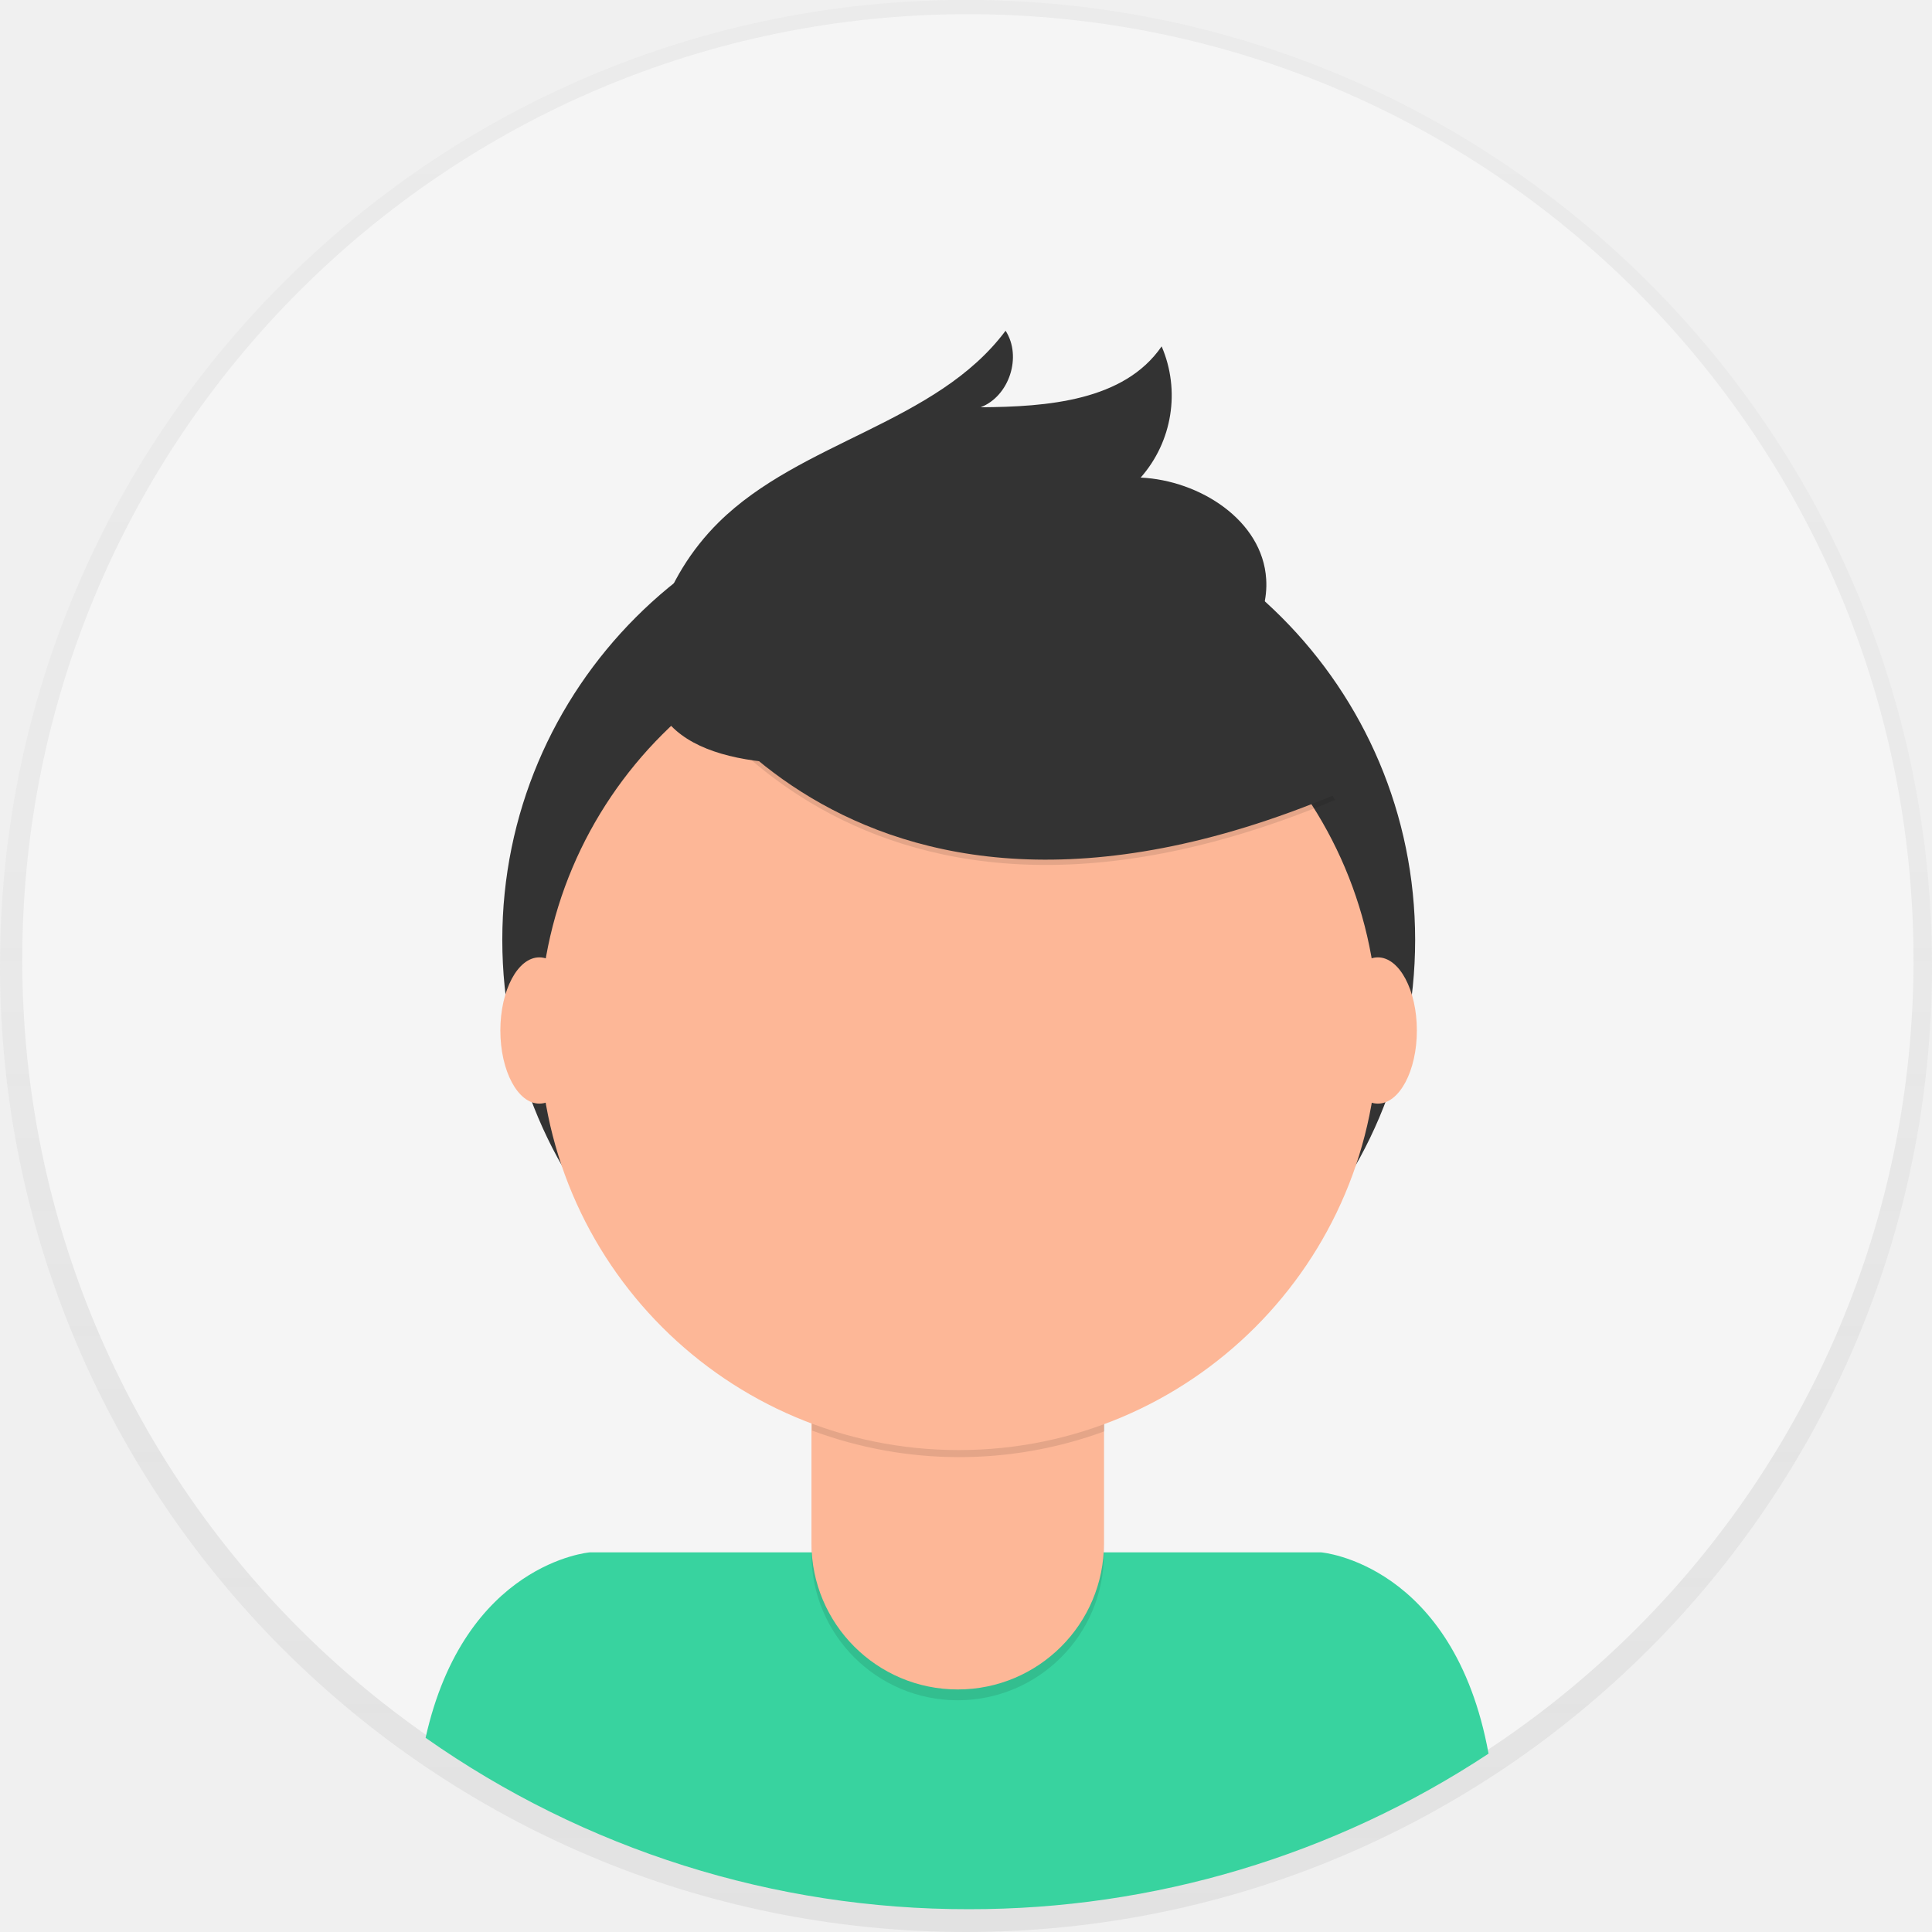
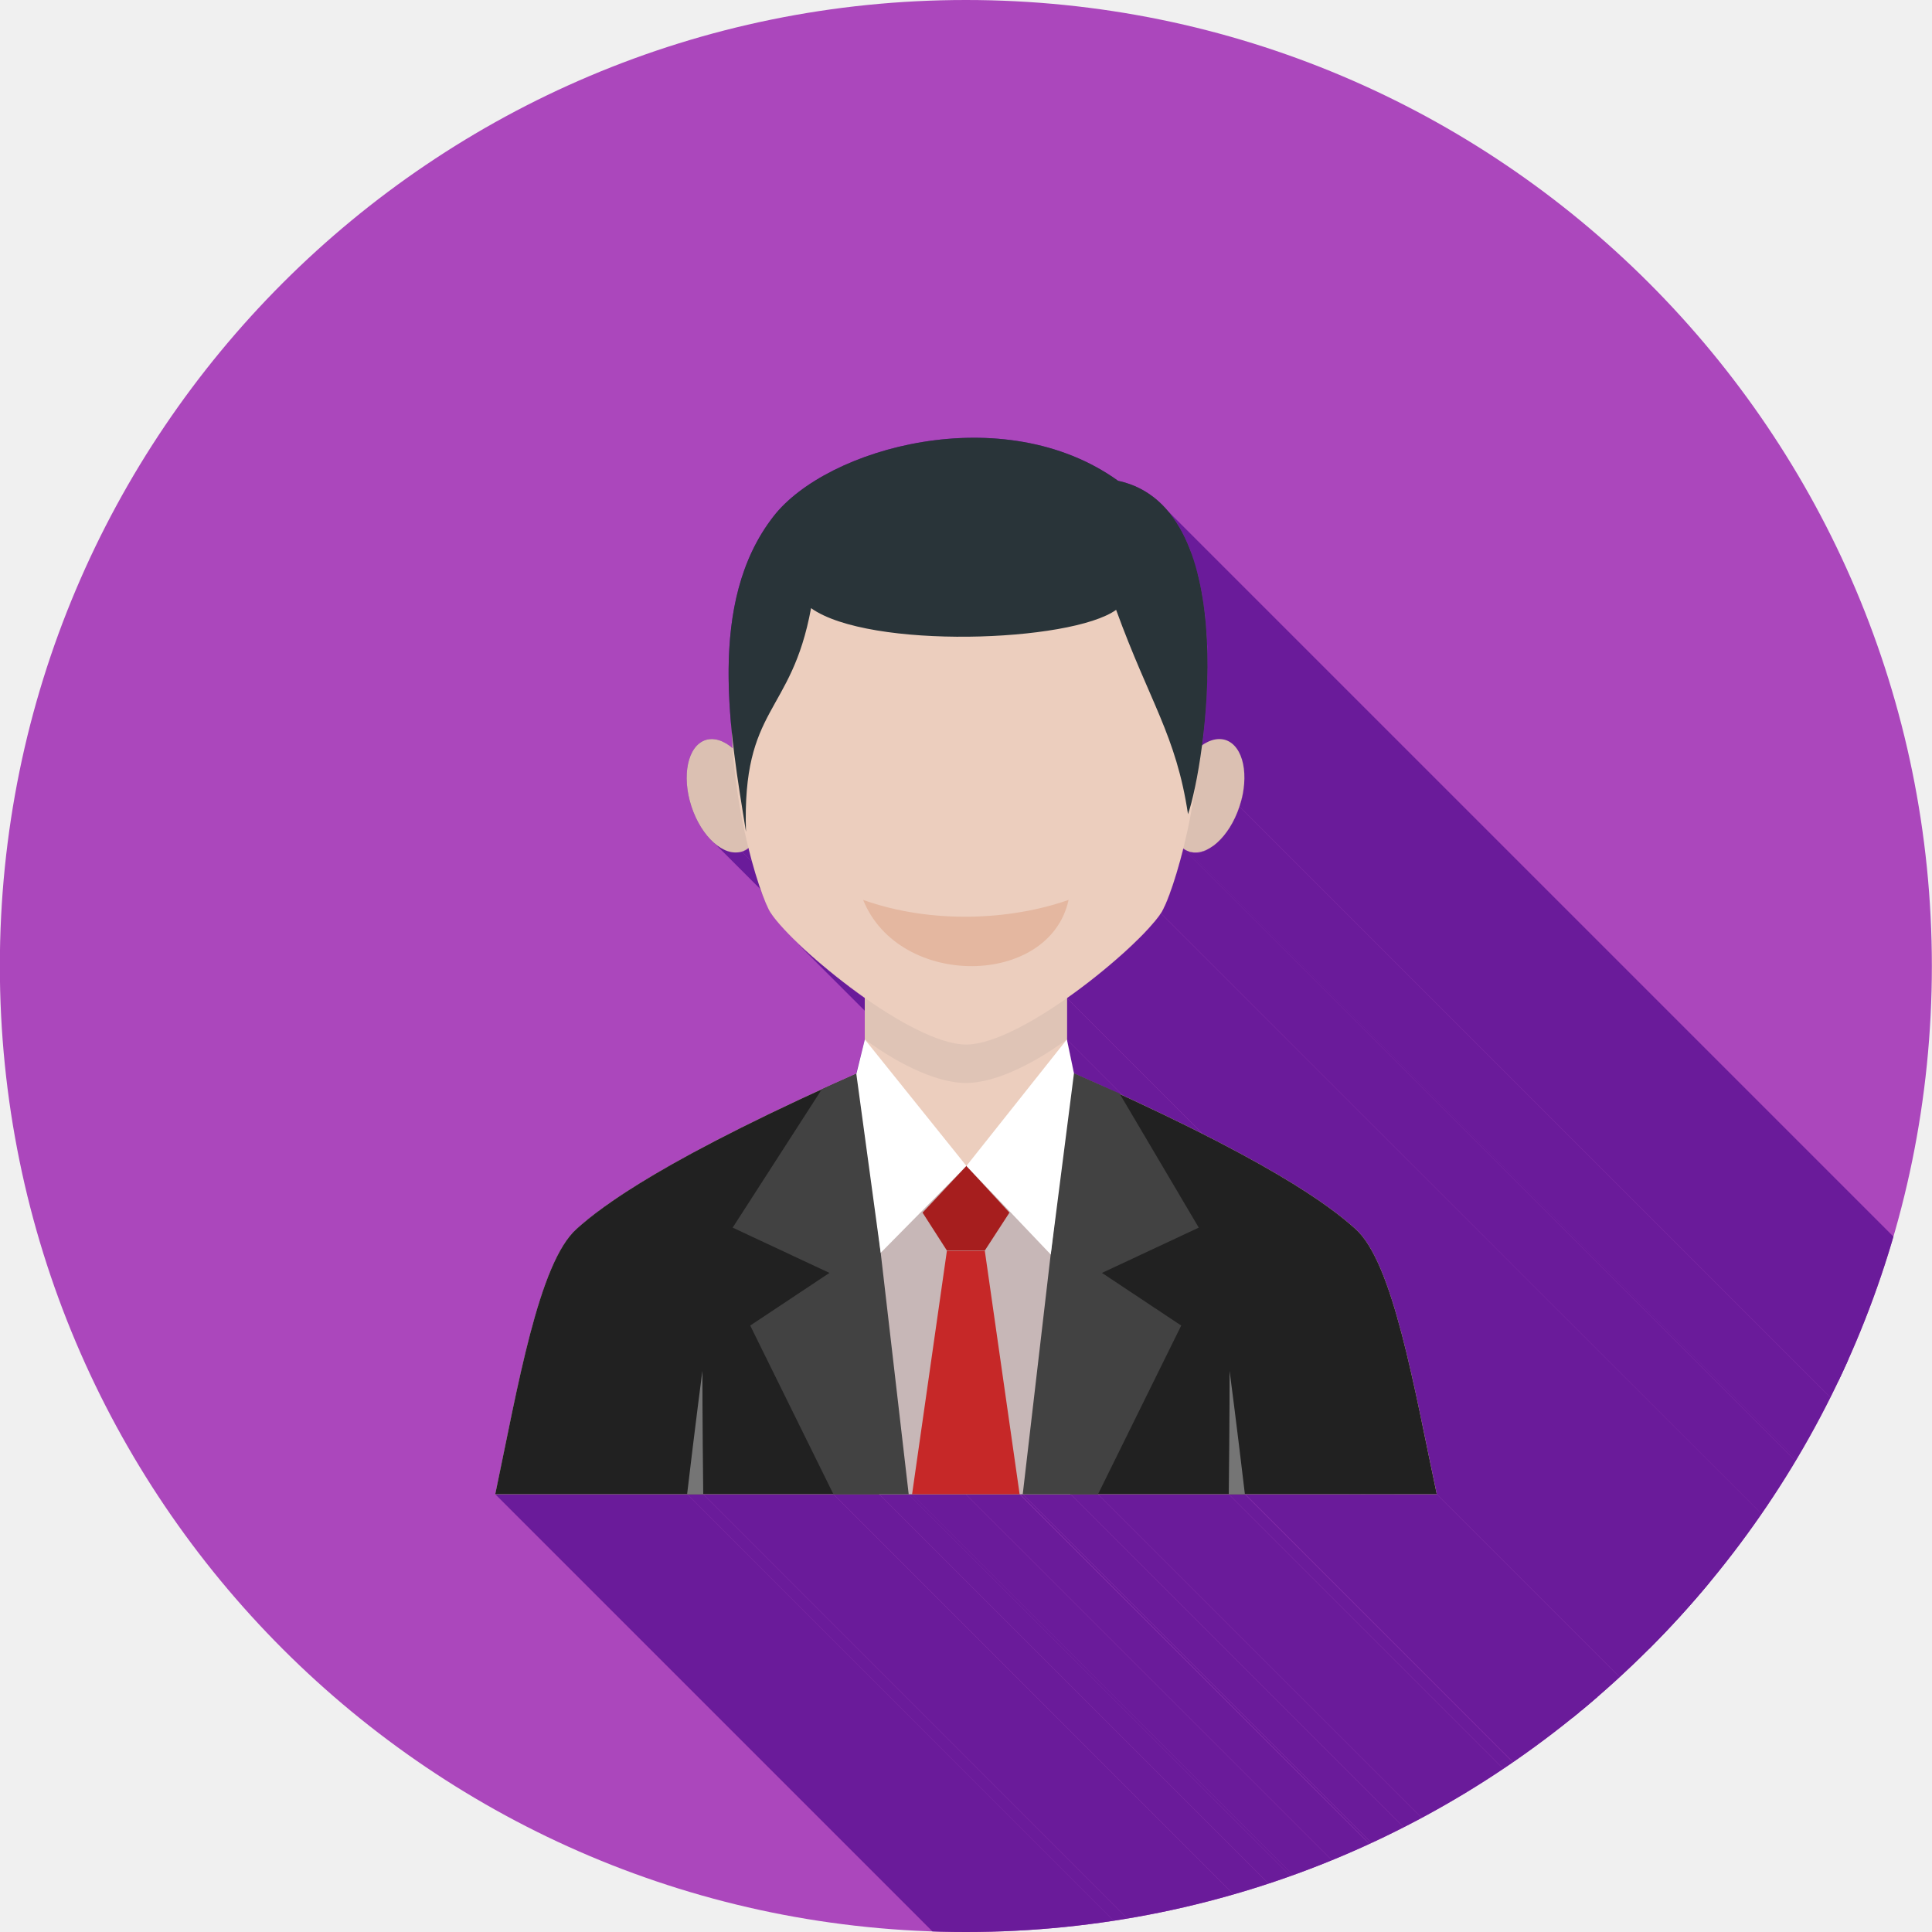
- <svg xmlns="http://www.w3.org/2000/svg" id="457bf273-24a3-4fd8-a857-e9b918267d6a" data-name="Layer 1" width="698" height="698" viewBox="0 0 698 698">
+ <svg xmlns="http://www.w3.org/2000/svg" xml:space="preserve" width="655.359" height="655.359" style="shape-rendering:geometricPrecision;text-rendering:geometricPrecision;image-rendering:optimizeQuality;fill-rule:evenodd;clip-rule:evenodd" viewBox="0 0 6.827 6.827">
  <defs>
-     <linearGradient id="b247946c-c62f-4d08-994a-4c3d64e1e98f" x1="349" y1="698" x2="349" gradientUnits="userSpaceOnUse">
-       <stop offset="0" stop-color="gray" stop-opacity="0.25" />
-       <stop offset="0.54" stop-color="gray" stop-opacity="0.12" />
-       <stop offset="1" stop-color="gray" stop-opacity="0.1" />
-     </linearGradient>
+     <clipPath id="id0">
+       <path d="M3.413 0a3.413 3.413 0 1 1 0 6.827 3.413 3.413 0 0 1 0-6.827z" />
+     </clipPath>
+     <style>.fil10{fill:#424242}.fil1{fill:#6a1b9a}.fil14{fill:#757575}.fil3{fill:#dbc0b2}.fil6{fill:#eccebe}.fil11{fill:#fff}</style>
  </defs>
-   <g opacity="0.5">
-     <circle cx="349" cy="349" r="349" fill="url(#b247946c-c62f-4d08-994a-4c3d64e1e98f)" />
+   <g id="Layer_x0020_1">
+     <path d="M3.413 0a3.413 3.413 0 1 1 0 6.827 3.413 3.413 0 0 1 0-6.827z" style="fill:#ab47bc" />
+     <g style="clip-path:url(#id0)">
+       <g id="_435568408">
+         <path id="_4928473521" class="fil1" d="M8.863 9.066zM5.077 5.28z" />
+         <path id="_492847736" class="fil1" d="M6.183 7.888zM2.396 4.102z" />
+         <path id="_492849920" class="fil1" d="M6.2 7.879zM2.414 4.092z" />
+         <path id="_492849632" class="fil1" d="M6.218 7.869zM2.432 4.082z" />
+         <path id="_492849776" class="fil1" d="M6.237 7.859zM2.45 4.072z" />
+         <path id="_492850760" class="fil1" d="M6.256 7.848zM2.47 4.062z" />
+         <path id="_492850496" class="fil1" d="M6.276 7.838zM2.489 4.052z" />
+         <path id="_492850664" class="fil1" d="M6.811 7.581zM3.025 3.795z" />
+         <path id="_492850712" class="fil1" d="m4.126 1.805 3.787 3.787.018.023.017.025.015.027.014.028.013.03.011.03.01.033.009.033.008.034.006.034.006.036.004.036.003.036.003.036.002.037v.037l.001.036v.037l-.002.036-.001.036-.003.035-.002.035-.004.033-.003.033-.004.032-3.786-3.786.004-.032.003-.033.003-.034.003-.034.002-.035.002-.036.001-.036V2.284l-.002-.037-.003-.036-.003-.037-.005-.036-.005-.035-.007-.035-.007-.033-.01-.033-.01-.032-.01-.031-.013-.03-.014-.028-.015-.027-.017-.025z" />
+         <path id="_492850640" class="fil1" d="m4.362 2.635 3.786 3.787.004.004.005.006.003.005.004.006.003.006.003.007.003.007.002.007.002.008.002.008.001.008.002.008v.009l.001.008v.038l-.001.009-.002.01-.001.01-.002.01-.002.01-.003.01-.003.01-.003.01L4.38 2.85l.003-.01.003-.01.003-.01.002-.01.002-.01.001-.01.001-.01.001-.01v-.01l.001-.009V2.724l-.002-.008-.001-.009-.001-.008-.002-.007-.002-.008-.003-.007-.002-.007-.003-.007-.004-.006-.003-.006-.004-.006-.004-.005z" />
+         <path id="_492850880" class="fil1" d="m4.38 2.85 3.786 3.786-.003.01-.004.01-.004.01-.004.009-.004.009-.005.009-.005.008-.005.009-.005.008-.005.007-.006.008-.005.007-.006.006-.006.007-.006.006-.006.005-.006.005-.006.005-.006.005-.007.004-.006.003-.006.003-.007.003-.006.002-.006.002-.007.002H8l-.006-.001-.006-.002L4.2 3.01l.006.002h.006l.006.001H4.238l.006-.002.007-.002.006-.002.006-.003L4.27 3l.006-.004.006-.004.007-.004.006-.005.006-.005.006-.006.006-.006.006-.006.005-.007.006-.007.005-.007.006-.008.005-.008.005-.008.005-.009.004-.008.005-.01.004-.009.004-.01.004-.01z" />
+         <path id="_492850448" class="fil1" d="m4.201 3.009 3.787 3.786h-.003l-.003-.002H7.98l-.003-.002-.002-.001-.003-.002-.002-.001-.002-.002L4.18 2.999 4.184 3l.002.002.002.001.003.002h.002l.003.002.003.001z" />
+         <path id="_492850928" class="fil1" d="m4.181 2.999 3.787 3.786-.003.011-.003.01-.003.012-.003.01-.002.01-.003.01-.003.01-.003.01-.003.009-.002.009-.003.009-.003.008-.003.008-.002.008-.003.008-.003.008-.002.007-.003.007-.002.007-.003.006-.002.006-.003.006-.002.005-.002.005-.002.005-.002.005-.002.004-.002.004-.002.003-.002.003-.002.003-.001.003-3.787-3.787.002-.002.002-.003.001-.003.002-.004.002-.003.002-.005.002-.004.003-.005.002-.005.002-.006.003-.005.002-.006.002-.007.003-.006.002-.007.003-.008.003-.007.002-.008.003-.008.003-.008.003-.009.002-.009.003-.009.003-.009.003-.01.003-.01.002-.01.003-.01.003-.01.003-.01.003-.011z" />
+         <path id="_492851048" class="fil1" d="M4.102 3.227 7.89 7.014l-.005.006-.005.007-.006.007-.006.008-.006.008-.007.008-.008.008-.008.008-.008.01-.009.008-.01.01-.009.009-.01.01-.01.01-.01.009-.011.01-.011.01-.012.01-.011.01-.012.01-.013.01-.012.011-.013.01-.013.011-.013.01-.013.01-.013.011-.013.01-.014.01-.014.01-.014.01-.013.01L3.77 3.527l.014-.01.014-.01.014-.01.013-.01.014-.01.013-.01.013-.01.013-.011.013-.01.013-.011.012-.01.012-.01.012-.011.012-.01.011-.01.012-.01.01-.01.011-.01.01-.01.01-.01.01-.009.009-.009.009-.009.008-.009.008-.008.007-.009.007-.008.007-.007.006-.008.006-.007.005-.007z" />
+         <path id="_492850376" class="fil1" d="m3.77 3.527 3.787 3.786v.147L3.77 3.673z" />
+         <path id="_492850520" class="fil1" d="M3.77 3.673 7.557 7.46l.024.119-3.786-3.786z" />
+         <path id="_492851264" class="fil1" d="m3.956 3.864 3.787 3.787v.001L3.957 3.866z" />
+         <path id="_492851432" class="fil1" d="M4.801 4.354 8.588 8.14l.012.014.012.016.011.017.011.019.01.02.012.022.01.024.01.024.01.026.01.028.009.028.009.03.009.03.008.03.009.033.008.032.009.034.008.034.008.034.008.035.007.036.008.036.008.036.007.036.008.036.007.036.008.037.007.036.007.036.008.036.007.035L5.077 5.28l-.007-.035-.008-.036-.007-.036-.008-.036L5.04 5.1l-.008-.036-.007-.036-.008-.037-.007-.036-.008-.035-.008-.036-.008-.035-.008-.035-.008-.034-.008-.033-.008-.033-.009-.032-.009-.03-.009-.031-.009-.03-.01-.028-.009-.027-.01-.026-.01-.025-.01-.023-.01-.022-.011-.02-.011-.02-.012-.017-.011-.015z" />
+         <path id="_492851744" class="fil1" d="m3.056 3.527 3.787 3.786-.014-.01-.014-.01-.014-.01-.013-.01-.014-.01-.013-.01-.013-.01-.013-.011-.013-.01-.013-.01-.012-.011-.012-.01-.012-.01-.012-.01-.012-.011-.01-.01-.012-.01-.01-.01-.01-.01-.01-.01L2.81 3.326l.01.01.01.009.011.01.011.01.011.01.012.01.011.01.012.01.013.01.012.011.013.01.012.01.013.011.014.01.013.01.013.011.014.01.014.01.013.01z" />
+         <path id="_492851096" class="fil1" d="m4.399 5.28 3.786 3.786h-.057L4.342 5.28z" />
+         <path id="_492851648" class="fil1" d="m4.342 5.28 3.786 3.786h-.461L3.88 5.28z" />
+         <path id="_492851720" class="fil1" d="m3.88 5.28 3.787 3.786h-.098L3.783 5.28z" />
+         <path id="_492851768" class="fil1" d="m3.783 5.28 3.786 3.786H7.4L3.614 5.28z" />
+         <path id="_492851840" class="fil1" d="M3.614 5.28 7.4 9.066h-.01L3.604 5.28z" />
+         <path id="_492851192" class="fil1" d="M3.603 5.28 7.39 9.066H7.2L3.413 5.28z" />
+         <path id="_492851360" class="fil1" d="M3.413 5.28 7.2 9.066h-.19L3.222 5.28z" />
+         <path id="_492852560" class="fil1" d="M3.223 5.28 7.01 9.066h-.011L3.21 5.28z" />
+         <path id="_492852248" class="fil1" d="m3.211 5.28 3.787 3.786h-.105L3.107 5.28z" />
+         <path id="_492852512" class="fil1" d="m3.107 5.28 3.786 3.786H6.73L2.945 5.28z" />
+         <path id="_492852200" class="fil1" d="M2.945 5.28 6.73 9.066h-.46L2.485 5.28z" />
+         <path id="_492852224" class="fil1" d="M2.485 5.28 6.27 9.066h-.057L2.428 5.28z" />
+         <path id="_492852584" class="fil1" d="m2.428 5.28 3.786 3.786h-.678L1.75 5.28z" />
+         <path id="_492851864" class="fil1" d="M2.645 2.997 6.43 6.783l-.003.002-.002.002-.003.002-.003.001-.003.002-.003.001-.003.001-.003.001L2.622 3.01l.003-.001.003-.001.003-.002.003-.001.003-.002.003-.001.002-.002z" />
+         <path id="_492852080" class="fil1" d="m2.622 3.01 3.786 3.785-.006.002-.006.001h-.024l-.007-.002-.006-.002-.006-.002-.007-.003-.006-.003-.006-.003-.007-.004-.006-.005-.006-.005-.006-.005-.006-.005-3.786-3.787.006.006.006.005.006.005.006.004.006.004.007.004.006.003.006.003.007.002.006.002.006.001.007.001H2.61l.006-.001z" />
+         <path id="_492851912" class="fil1" d="m5.077 5.28 3.786 3.786h-.678L4.4 5.28z" />
+         <path id="_435569080" class="fil1" d="M5.077 5.28zm-2.68-1.178zm.017-.01zm.018-.01zm.019-.01zm.019-.01zm.02-.01zm.535-.257zm-.292-1.97c.188-.243.813-.417 1.218-.126.335.072.34.602.297.935.027-.02.057-.027.083-.019.063.02.085.126.049.235-.036.108-.116.18-.179.159a.072.072 0 0 1-.02-.01.964.964 0 0 1-.079.228 1.576 1.576 0 0 1-.332.3v.146l.025.12.026.011.033.015.003.001.1.044v.002l.02.009.029.013.028.014.028.013.027.012.026.013.026.012.025.013.024.012.024.011.023.012.022.011.022.011.021.011.021.011.02.01.02.011.019.01.018.01.018.01.017.01.017.01.017.008.015.01.016.008.015.01.014.008.014.008.013.008.013.008.013.008.012.008.012.007.011.007c.089.058.14.1.172.129.134.118.209.562.288.938H1.75c.079-.376.153-.82.288-.938l.004-.004.004-.004.005-.004.005-.004.005-.004.005-.005.006-.004.005-.005.006-.005.007-.005.006-.005.007-.005.007-.006.008-.005.008-.006.008-.006.008-.006.01-.006.009-.007.01-.006.009-.007.01-.007.011-.007.011-.007.012-.008.012-.007.012-.008.013-.008.013-.008.013-.008.015-.009.014-.008.015-.009.016-.009.016-.01.016-.008.017-.01.018-.01.018-.01.019-.01.019-.01.02-.01c.135-.072.31-.157.535-.257l.031-.122v-.146a1.576 1.576 0 0 1-.332-.3.97.97 0 0 1-.08-.23.072.072 0 0 1-.022.012c-.063.02-.143-.05-.179-.16-.035-.108-.013-.213.05-.234.03-.01.064.002.096.029a1.785 1.785 0 0 1-.003-.054c-.027-.27-.016-.555.147-.765z" />
+       </g>
+     </g>
+     <path d="M3.413 0a3.413 3.413 0 1 1 0 6.827 3.413 3.413 0 0 1 0-6.827z" style="fill:none" />
+     <path class="fil3" d="M2.493 2.615c.062-.02.142.05.178.16.036.108.014.213-.049.234-.063.02-.143-.05-.179-.16-.035-.108-.013-.213.05-.234zM4.331 2.615c-.063-.02-.143.05-.179.16-.036.108-.014.213.05.234.062.02.142-.05.178-.16.036-.108.014-.213-.049-.234z" />
+     <path d="M3.08 3.77c-.735.323-.955.494-1.042.572-.135.119-.209.562-.288.938h3.327c-.08-.376-.154-.82-.288-.938-.087-.078-.3-.245-1.035-.567l-.673-.005z" style="fill:#fdc" />
+     <path d="M3.08 3.77c-.735.323-.955.494-1.042.572-.135.119-.209.562-.288.938h3.327c-.08-.376-.154-.82-.288-.938-.087-.078-.3-.245-1.035-.567l-.673-.005z" style="fill:#212121" />
+     <path class="fil6" d="M3.77 3.128v.815c-.196.24-.517.232-.714 0v-.815c0-.44.714-.44.714 0z" />
+     <path d="M3.77 3.128v.545c-.135.099-.265.154-.357.154-.091 0-.222-.055-.357-.154v-.545c0-.44.714-.44.714 0z" style="fill:#dfc4b6" />
+     <path class="fil6" d="M3.413 1.664c-1.198 0-.767 1.448-.689 1.563.087.128.496.464.69.464.193 0 .602-.336.688-.464.079-.115.51-1.563-.689-1.563z" />
+     <path d="M2.866 2.149c-.07.38-.244.344-.23.79-.056-.348-.14-.81.097-1.114.188-.243.813-.417 1.218-.126.447.096.307 1.006.247 1.178-.042-.279-.135-.395-.254-.722-.16.115-.873.14-1.078-.006z" style="fill:#293439" />
+     <path d="M3.415 4.12s-.498.119-.498.15c0 .03.19 1.01.19 1.01h.676l.078-1.007-.446-.153z" style="fill:#c7b7b7" />
+     <path class="fil10" d="M3.056 3.781v.162l.155 1.337h-.266l-.294-.596.28-.186-.342-.16.315-.489zM3.77 3.782v.16L3.614 5.28h.266l.294-.596-.28-.186.342-.16-.28-.474z" />
+     <path class="fil11" d="m3.056 3.673-.03.122.086.632.303-.307z" />
+     <path d="m3.26 4.285.086.134h.134l.087-.134-.152-.165-.155.165z" style="fill:#a61e1e" />
+     <path style="fill:#c62828" d="m3.346 4.42-.123.86h.38l-.123-.86z" />
+     <path class="fil11" d="m3.77 3.673.025.12-.082.64-.298-.313z" />
+     <path class="fil14" d="M2.428 5.28h.057c-.003-.253-.003-.436-.003-.436s-.025.19-.054.436zM4.399 5.28h-.057c.003-.253.003-.436.003-.436s.025.19.054.436z" />
+     <path d="M3.05 3.18c.241.086.521.072.726 0-.067.308-.598.316-.726 0z" style="fill:#e4b7a0" />
  </g>
-   <circle cx="349.68" cy="346.77" r="341.64" fill="#f5f5f5" />
-   <path d="M601,790.76a340,340,0,0,0,187.79-56.2c-12.59-68.8-60.5-72.72-60.5-72.72H464.09s-45.21,3.71-59.33,67A340.07,340.07,0,0,0,601,790.76Z" transform="translate(-251 -101)" fill="#38d39f" />
-   <circle cx="346.37" cy="339.57" r="164.9" fill="#333" />
-   <path d="M293.15,476.92H398.81a0,0,0,0,1,0,0v84.53A52.83,52.83,0,0,1,346,614.28h0a52.83,52.83,0,0,1-52.83-52.83V476.92a0,0,0,0,1,0,0Z" opacity="0.1" />
-   <path d="M296.5,473h99a3.35,3.35,0,0,1,3.35,3.35v81.18A52.83,52.83,0,0,1,346,610.37h0a52.83,52.83,0,0,1-52.83-52.83V476.35A3.35,3.35,0,0,1,296.5,473Z" fill="#fdb797" />
-   <path d="M544.34,617.82a152.07,152.07,0,0,0,105.66.29v-13H544.34Z" transform="translate(-251 -101)" opacity="0.1" />
-   <circle cx="346.37" cy="372.44" r="151.45" fill="#fdb797" />
-   <path d="M489.49,335.68S553.32,465.24,733.37,390l-41.92-65.73-74.31-26.67Z" transform="translate(-251 -101)" opacity="0.1" />
-   <path d="M489.49,333.78s63.83,129.56,243.88,54.3l-41.92-65.73-74.31-26.67Z" transform="translate(-251 -101)" fill="#333" />
-   <path d="M488.93,325a87.49,87.49,0,0,1,21.69-35.27c29.79-29.45,78.63-35.66,103.68-69.24,6,9.32,1.36,23.65-9,27.65,24-.16,51.81-2.26,65.38-22a44.89,44.89,0,0,1-7.57,47.4c21.27,1,44,15.4,45.34,36.65.92,14.16-8,27.56-19.59,35.68s-25.71,11.85-39.56,14.9C608.86,369.7,462.54,407.07,488.93,325Z" transform="translate(-251 -101)" fill="#333" />
-   <ellipse cx="194.86" cy="372.3" rx="14.09" ry="26.42" fill="#fdb797" />
-   <ellipse cx="497.8" cy="372.3" rx="14.09" ry="26.42" fill="#fdb797" />
</svg>
